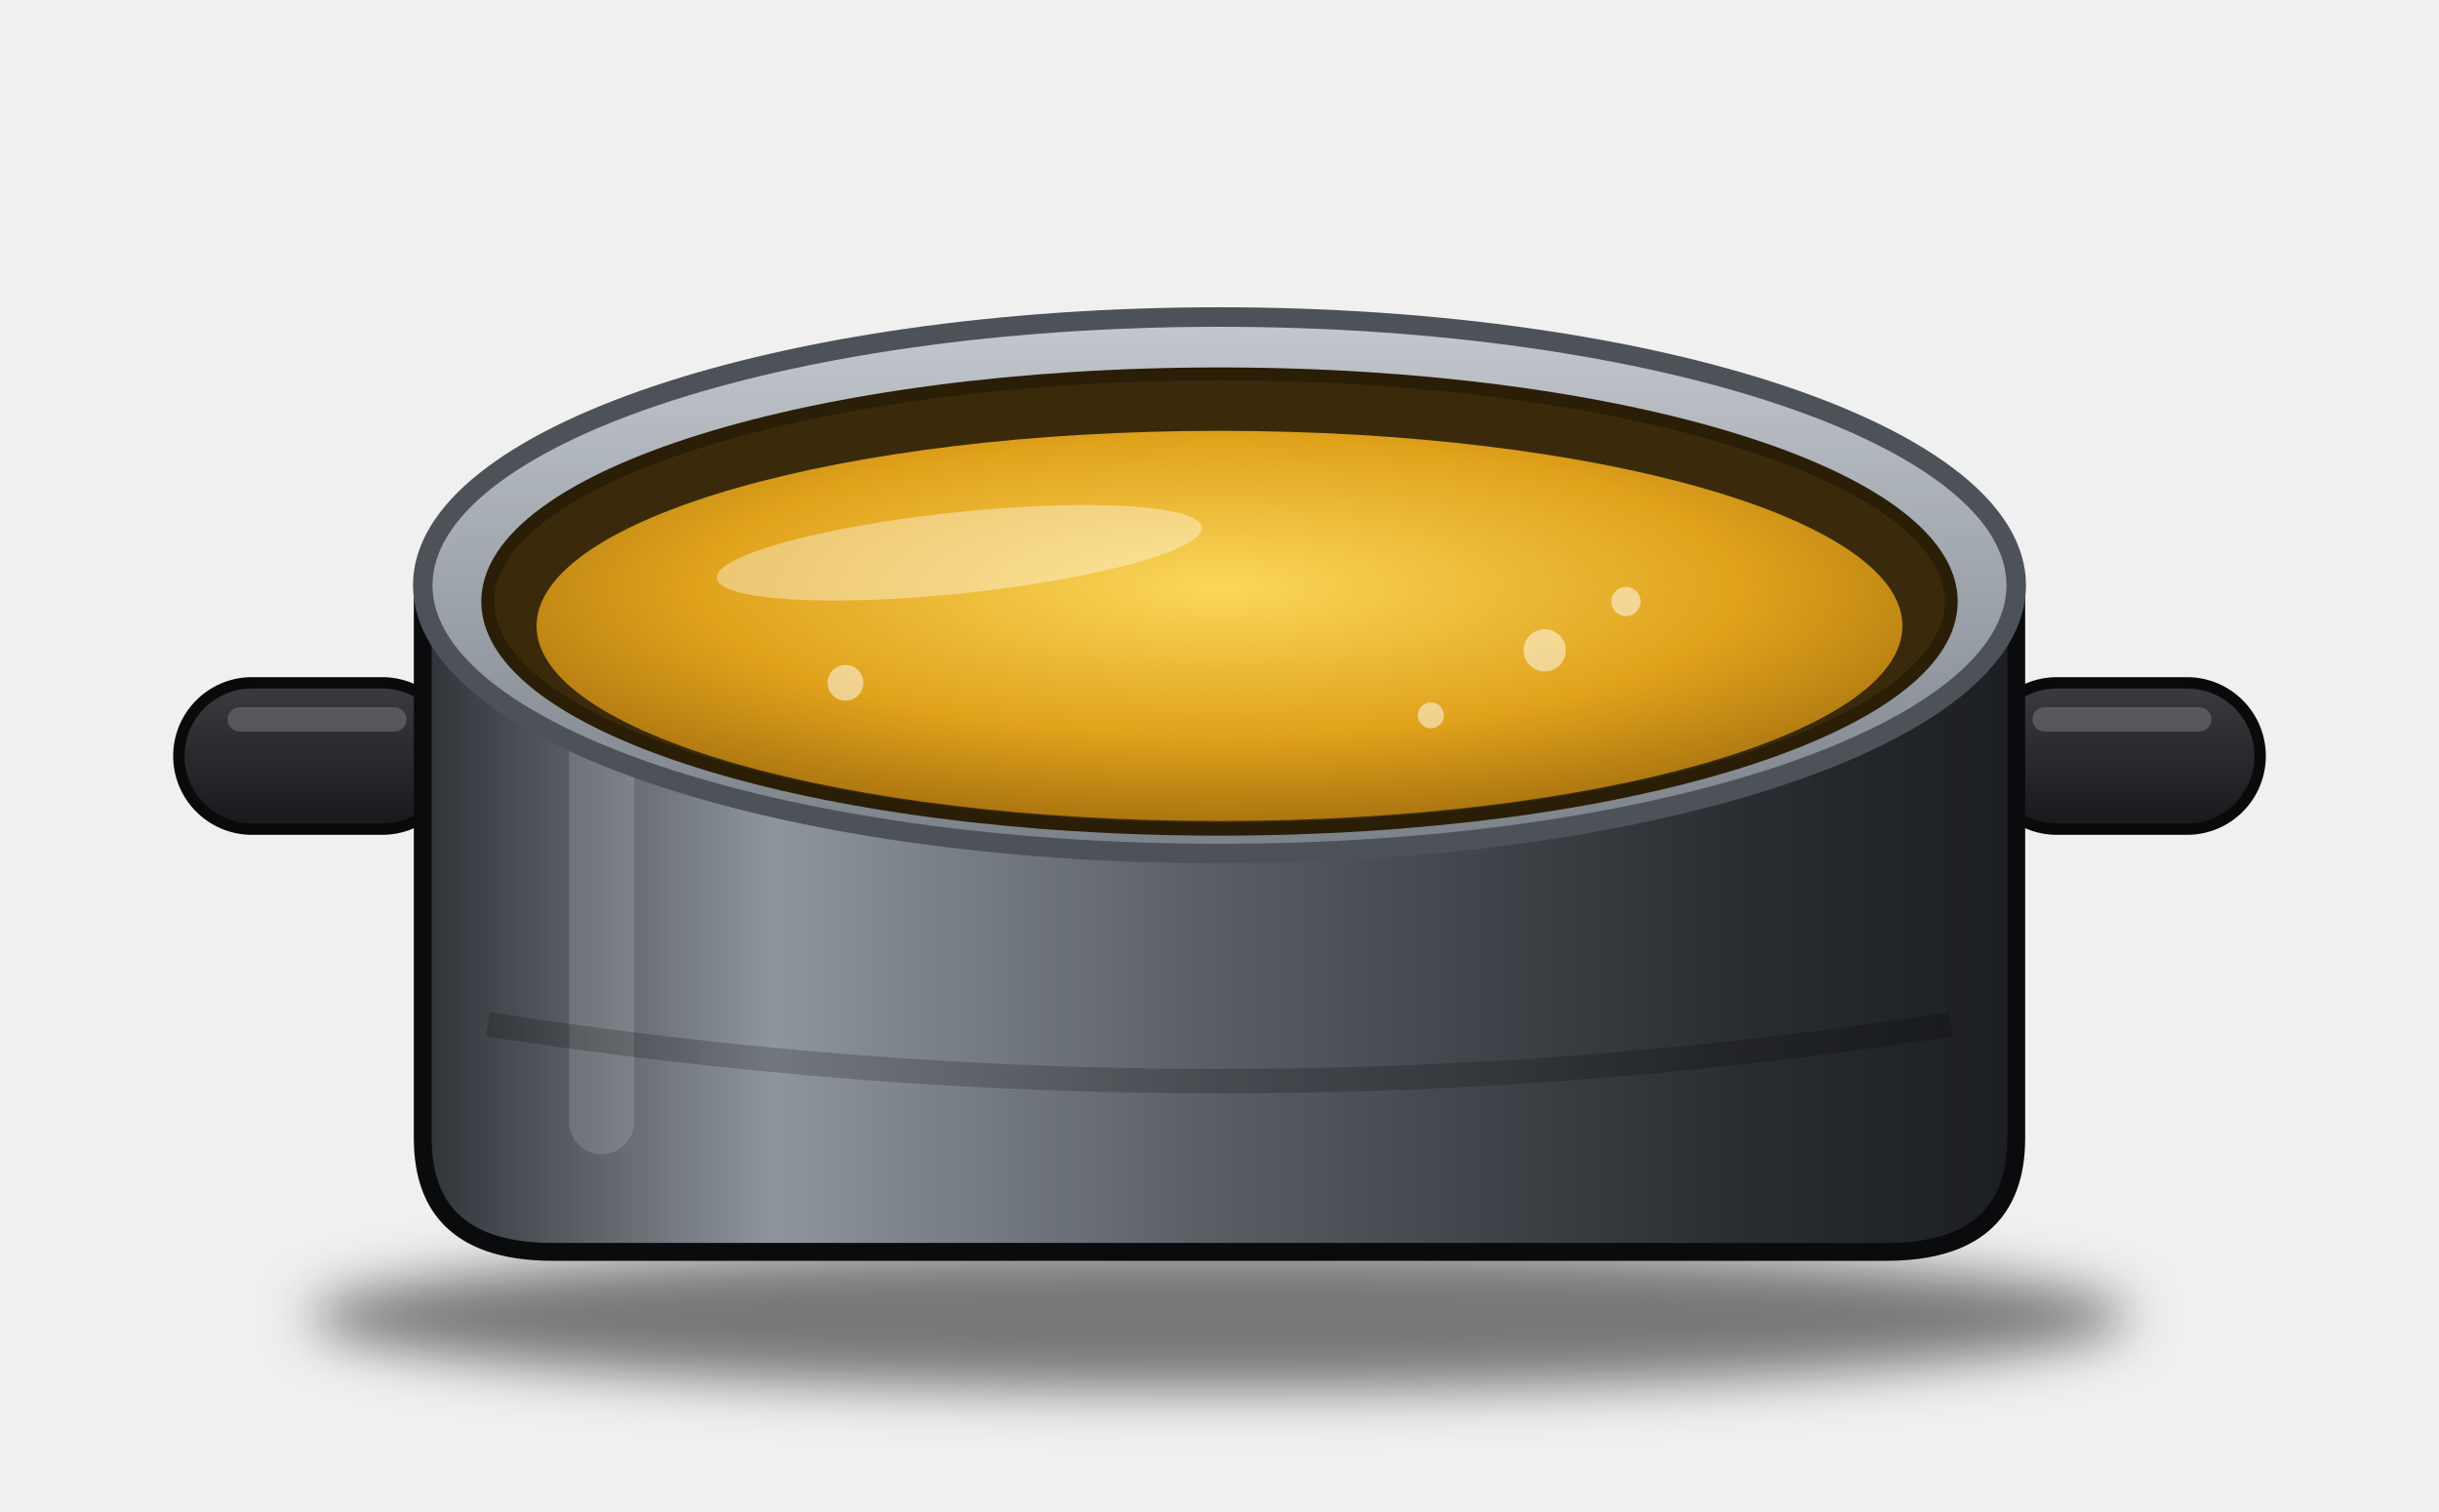
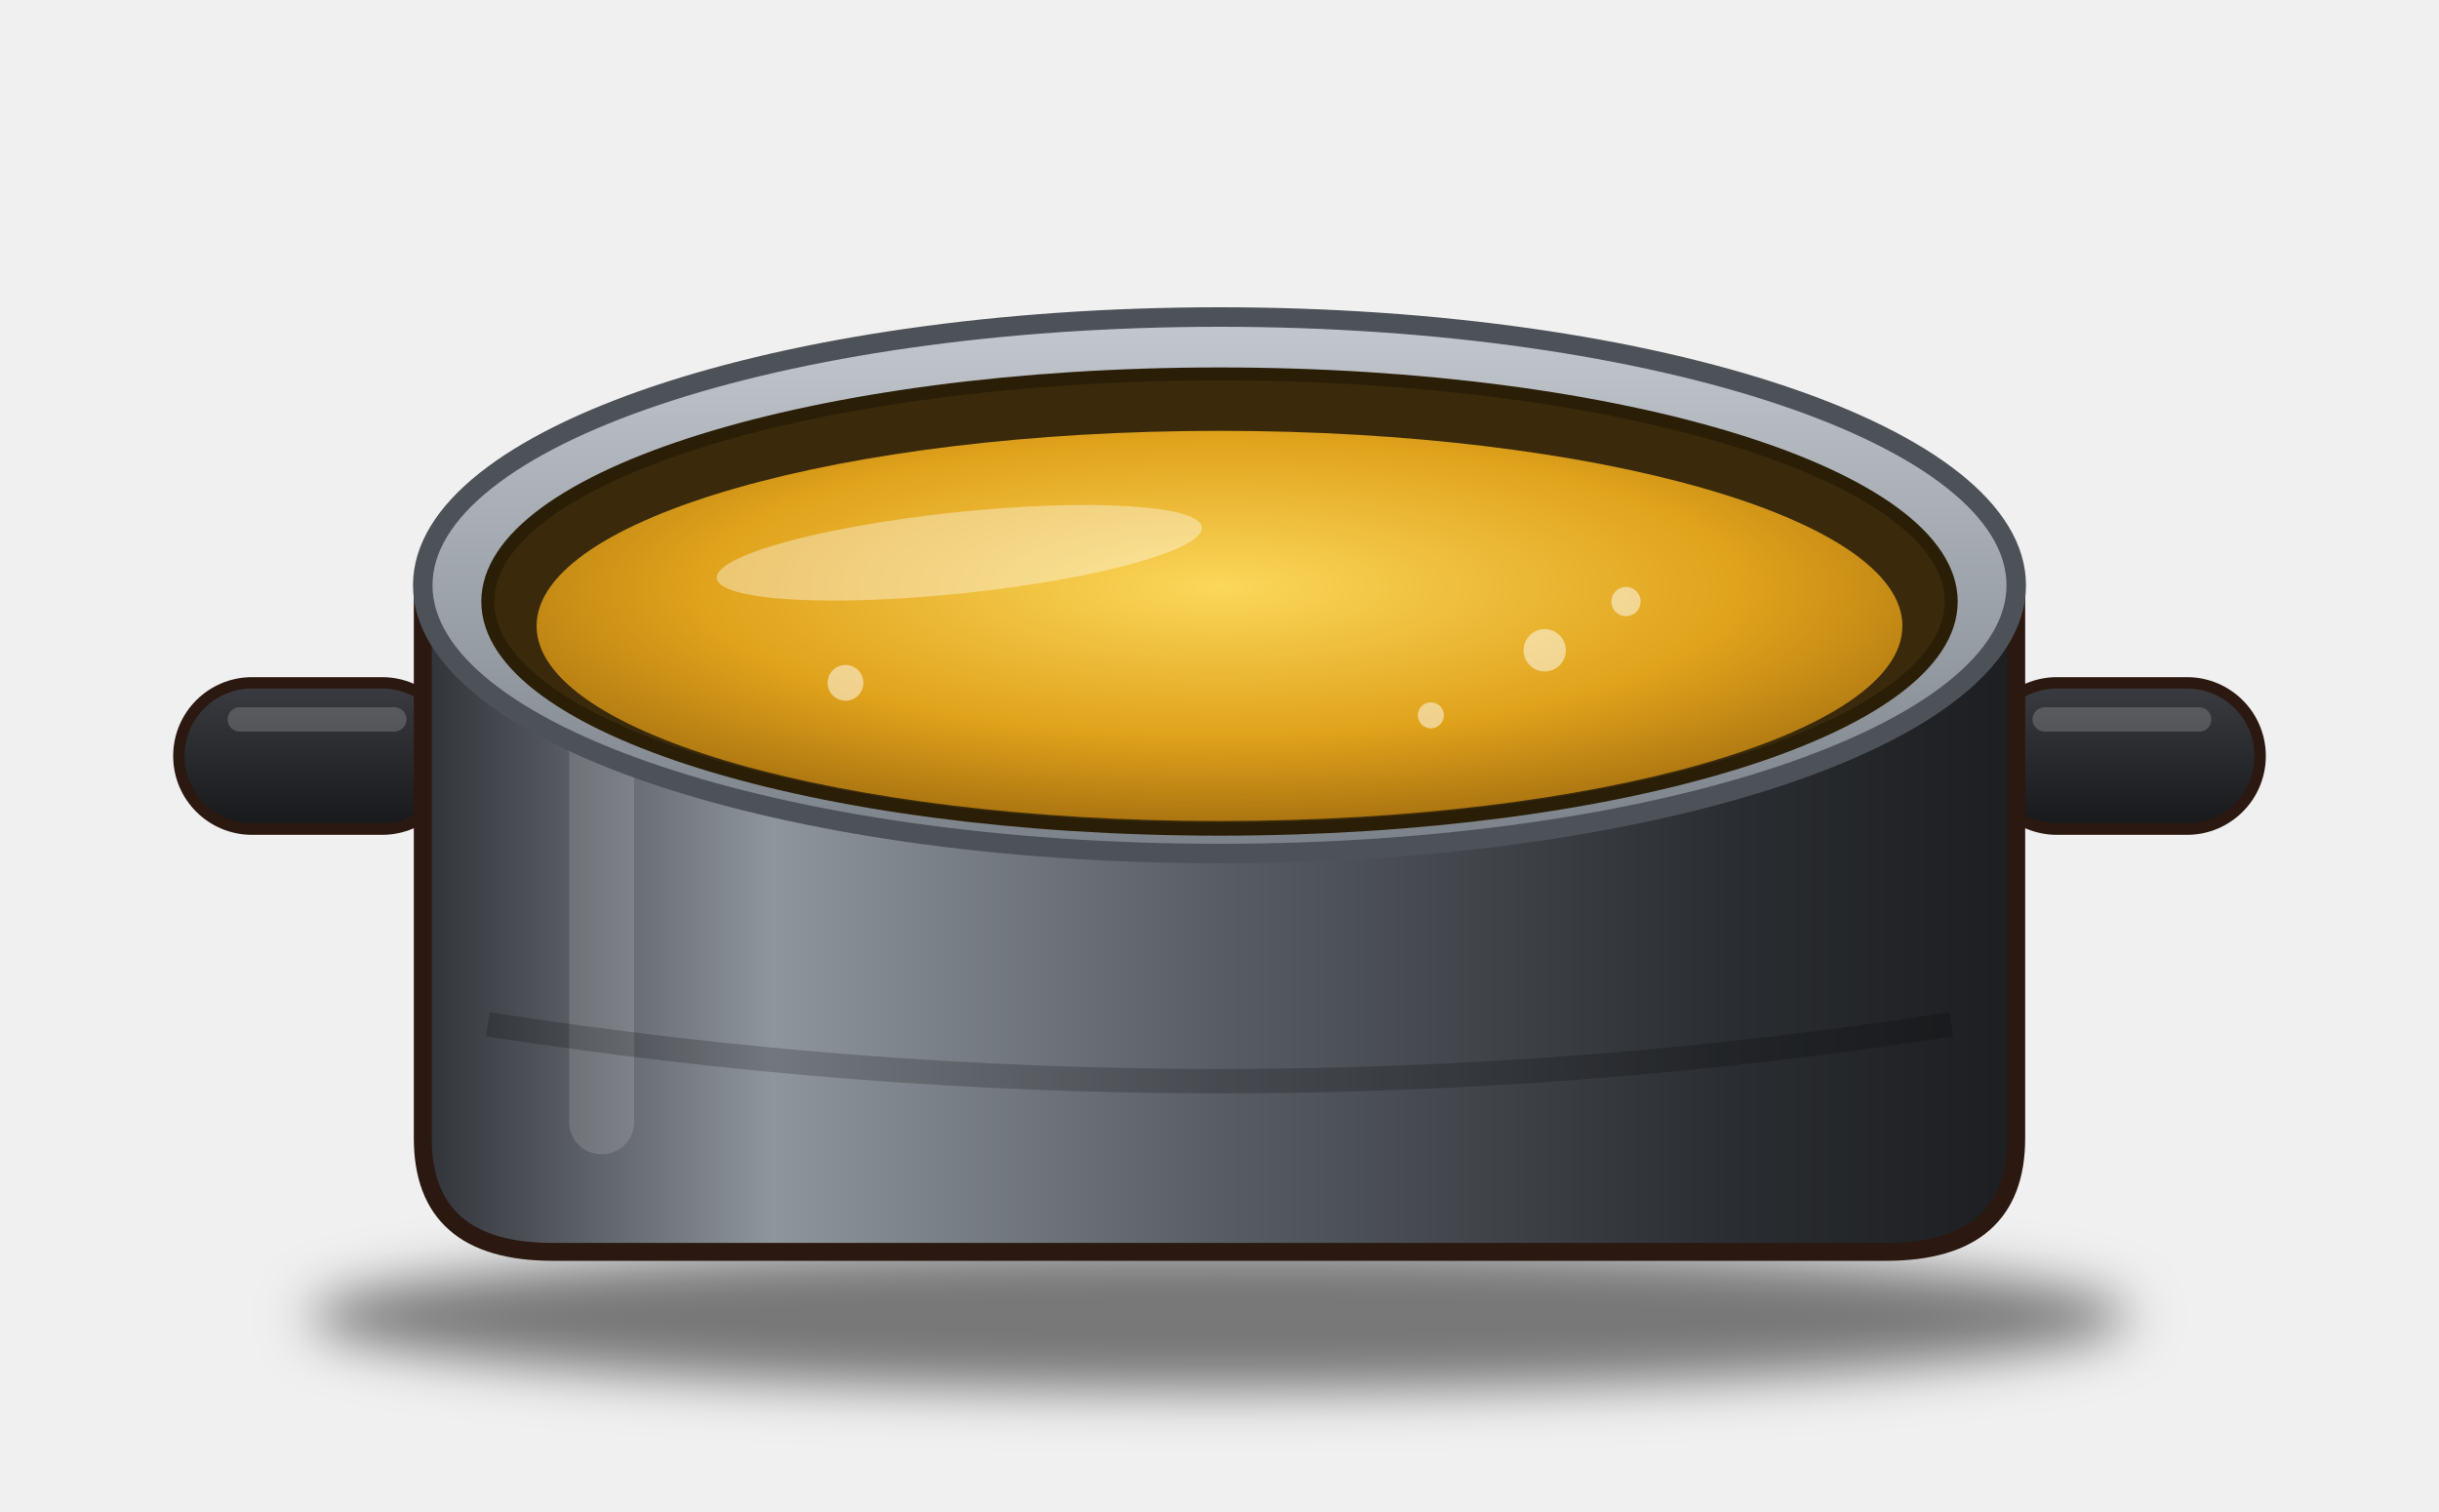
<svg xmlns="http://www.w3.org/2000/svg" viewBox="0 0 300 186" width="300" height="186">
  <defs>
    <linearGradient id="potBody" x1="0" y1="0" x2="1" y2="0">
      <stop offset="0" stop-color="#2f3237" />
      <stop offset="0.22" stop-color="#8f959d" />
      <stop offset="0.5" stop-color="#585d64" />
      <stop offset="0.82" stop-color="#2a2d31" />
      <stop offset="1" stop-color="#1c1e21" />
    </linearGradient>
    <linearGradient id="potRim" x1="0" y1="0" x2="0" y2="1">
      <stop offset="0" stop-color="#c3c8cf" />
      <stop offset="1" stop-color="#7b8189" />
    </linearGradient>
    <radialGradient id="oil" cx="0.5" cy="0.4" r="0.7">
      <stop offset="0" stop-color="#fbd75a" />
      <stop offset="0.55" stop-color="#e0a21b" />
      <stop offset="1" stop-color="#94610c" />
    </radialGradient>
    <linearGradient id="ear" x1="0" y1="0" x2="0" y2="1">
      <stop offset="0" stop-color="#3a3c41" />
      <stop offset="1" stop-color="#17181a" />
    </linearGradient>
    <filter id="soft" x="-20%" y="-60%" width="140%" height="220%">
      <feGaussianBlur stdDeviation="3.2" />
    </filter>
  </defs>
  <ellipse cx="150" cy="162" rx="112" ry="9" fill="#000" opacity="0.5" filter="url(#soft)" />
-   <rect x="22" y="84" width="34" height="18" rx="9" fill="url(#ear)" stroke="#0a0a0b" stroke-width="1.4" />
-   <rect x="244" y="84" width="34" height="18" rx="9" fill="url(#ear)" stroke="#0a0a0b" stroke-width="1.4" />
+   <rect x="22" y="84" width="34" height="18" rx="9" fill="url(#ear)" stroke="#2b1810" stroke-width="1.4" />
+   <rect x="244" y="84" width="34" height="18" rx="9" fill="url(#ear)" stroke="#2b1810" stroke-width="1.4" />
  <rect x="28" y="87" width="22" height="3" rx="1.5" fill="#fff" opacity="0.18" />
  <rect x="250" y="87" width="22" height="3" rx="1.5" fill="#fff" opacity="0.18" />
-   <path d="M52,72 L52,140 Q52,154 68,154 L232,154 Q248,154 248,140 L248,72 Z" fill="url(#potBody)" stroke="#0a0b0d" stroke-width="2.2" />
+   <path d="M52,72 L52,140 Q52,154 68,154 L232,154 Q248,154 248,140 L248,72 Z" fill="url(#potBody)" stroke="#2b1810" stroke-width="2.2" />
  <rect x="70" y="82" width="8" height="60" rx="4" fill="#fff" opacity="0.14" />
  <path d="M60,126 Q150,140 240,126" fill="none" stroke="#000" stroke-opacity="0.2" stroke-width="3" />
  <ellipse cx="150" cy="72" rx="98" ry="33" fill="url(#potRim)" stroke="#4d5259" stroke-width="2.4" />
  <ellipse cx="150" cy="74" rx="90" ry="28" fill="#3a2a0b" stroke="#2a1e07" stroke-width="1.6" />
  <ellipse cx="150" cy="77" rx="84" ry="24" fill="url(#oil)" />
  <ellipse cx="118" cy="68" rx="30" ry="5" fill="#fff" opacity="0.38" transform="rotate(-6 118 68)" />
  <g fill="#fff" opacity="0.5">
    <circle cx="190" cy="80" r="2.6" />
    <circle cx="200" cy="74" r="1.8" />
    <circle cx="104" cy="84" r="2.2" />
    <circle cx="176" cy="88" r="1.6" />
  </g>
</svg>
